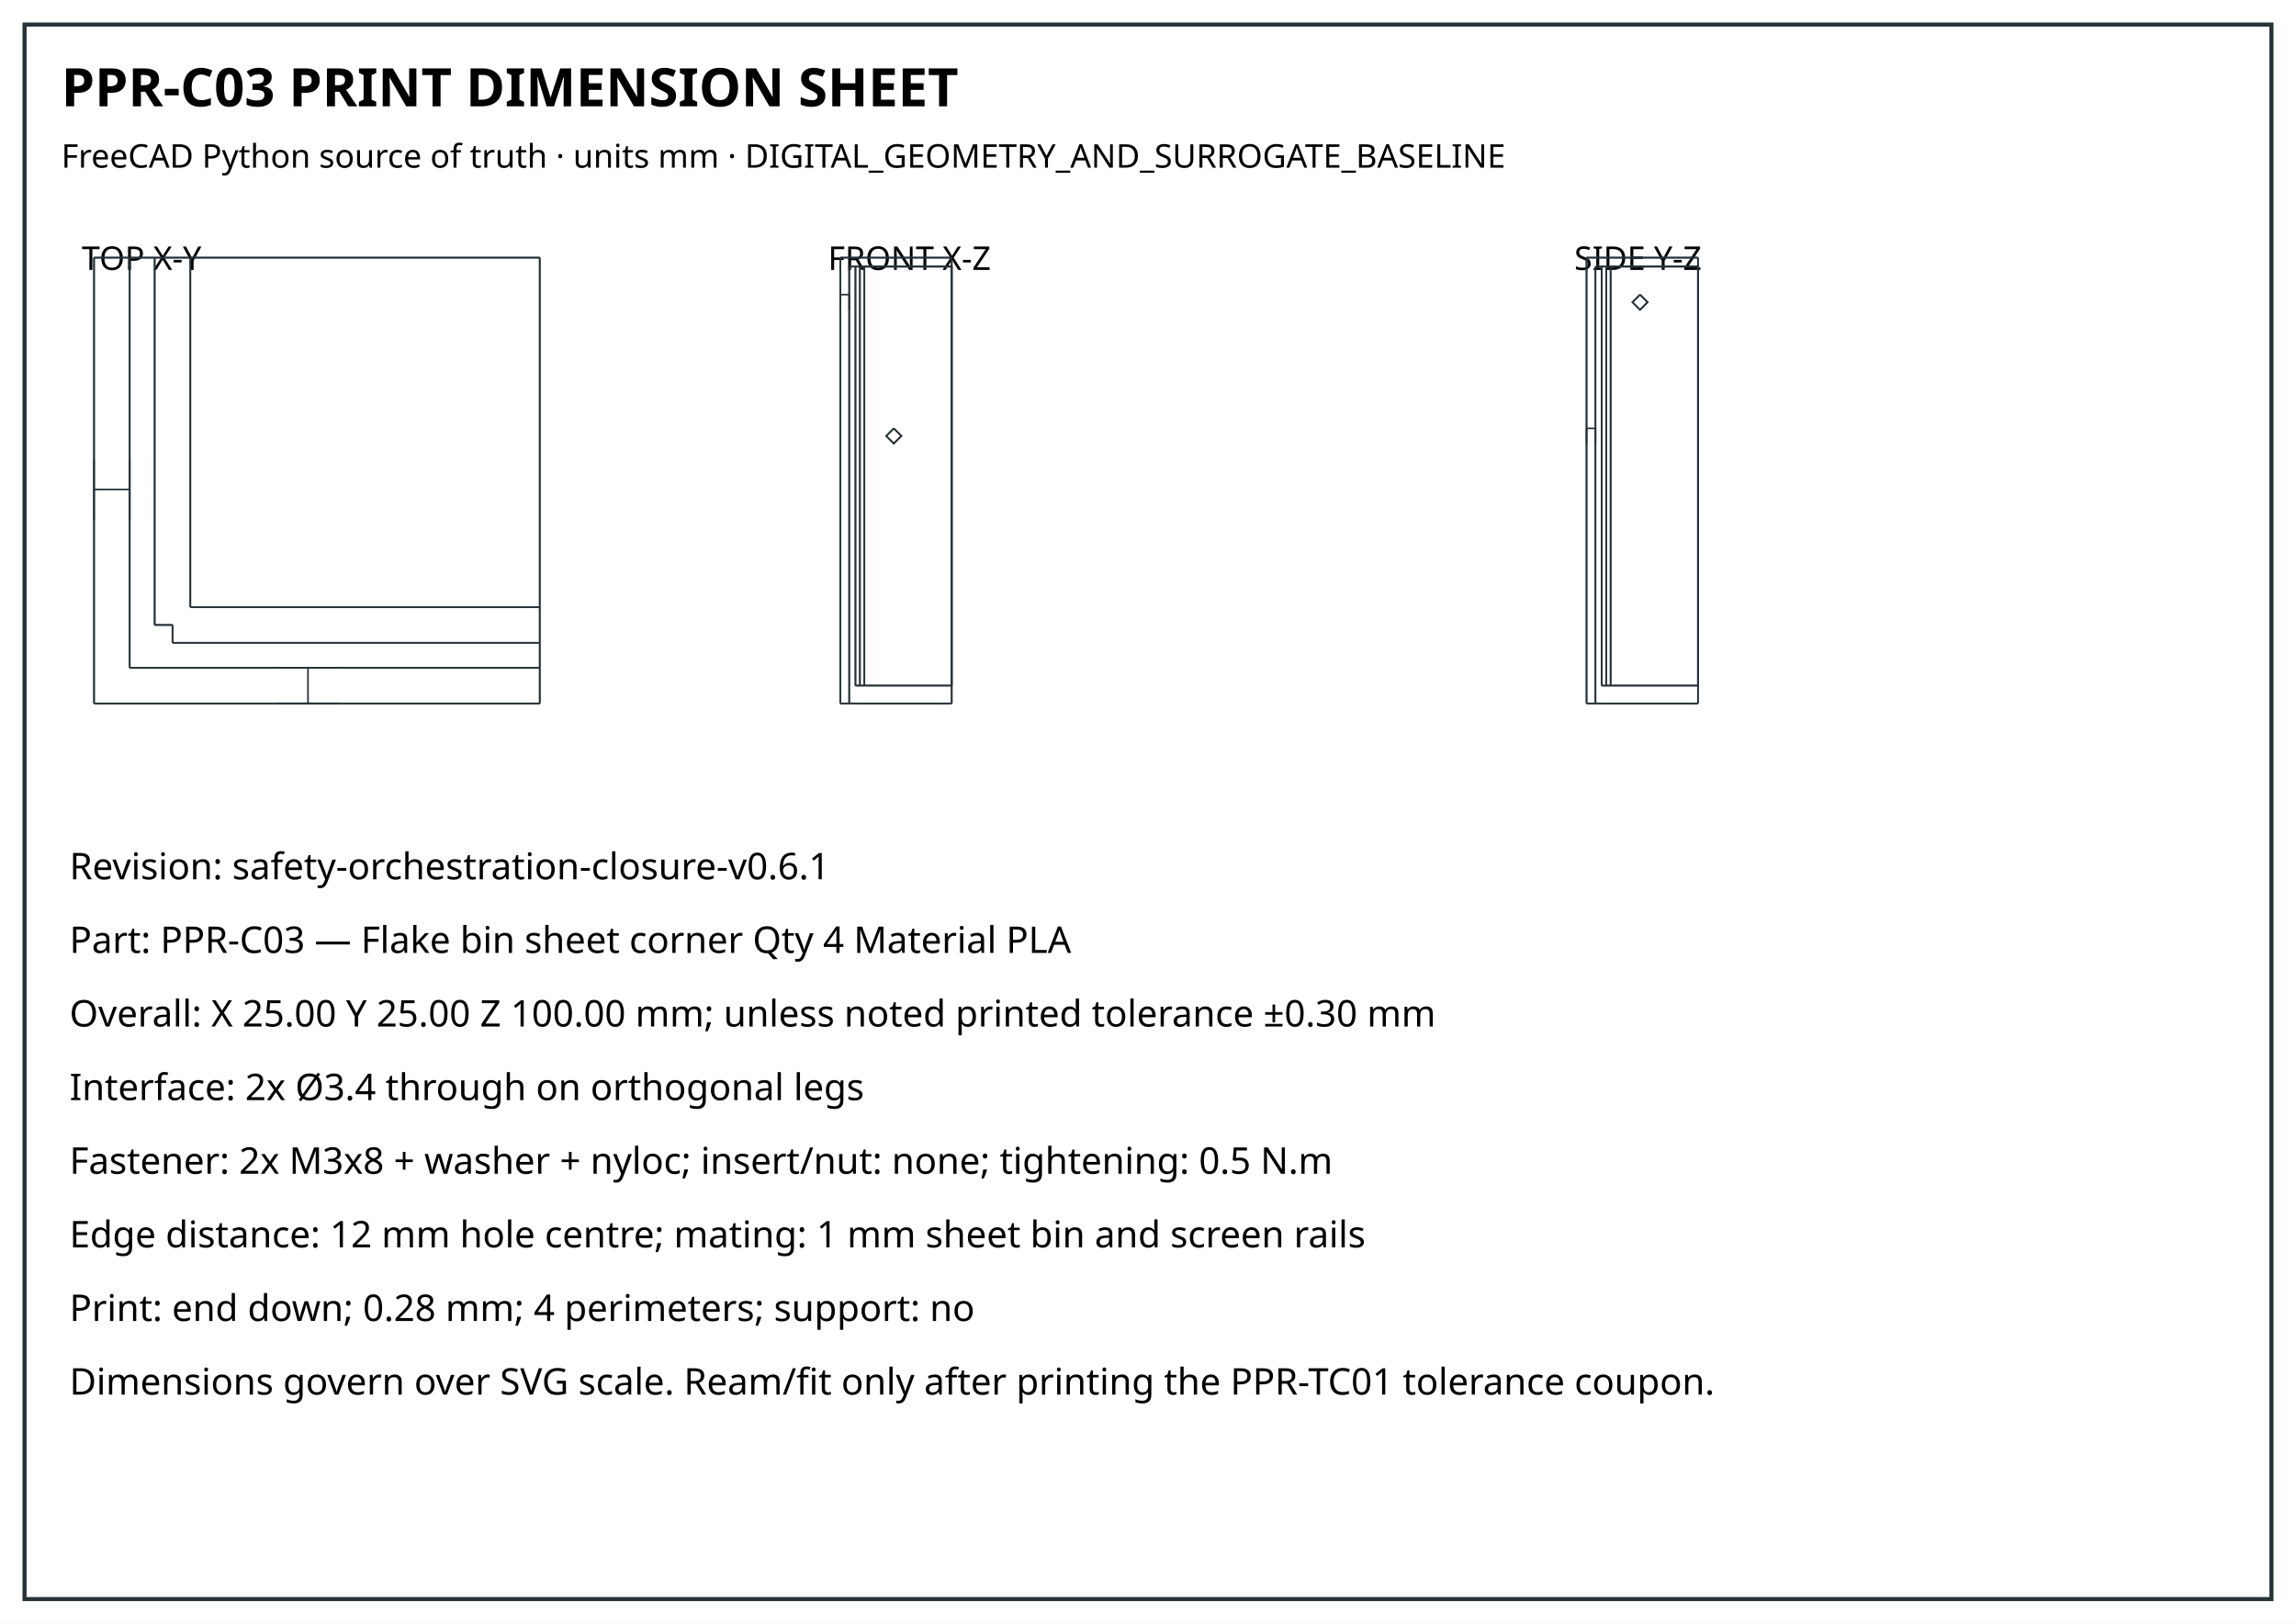
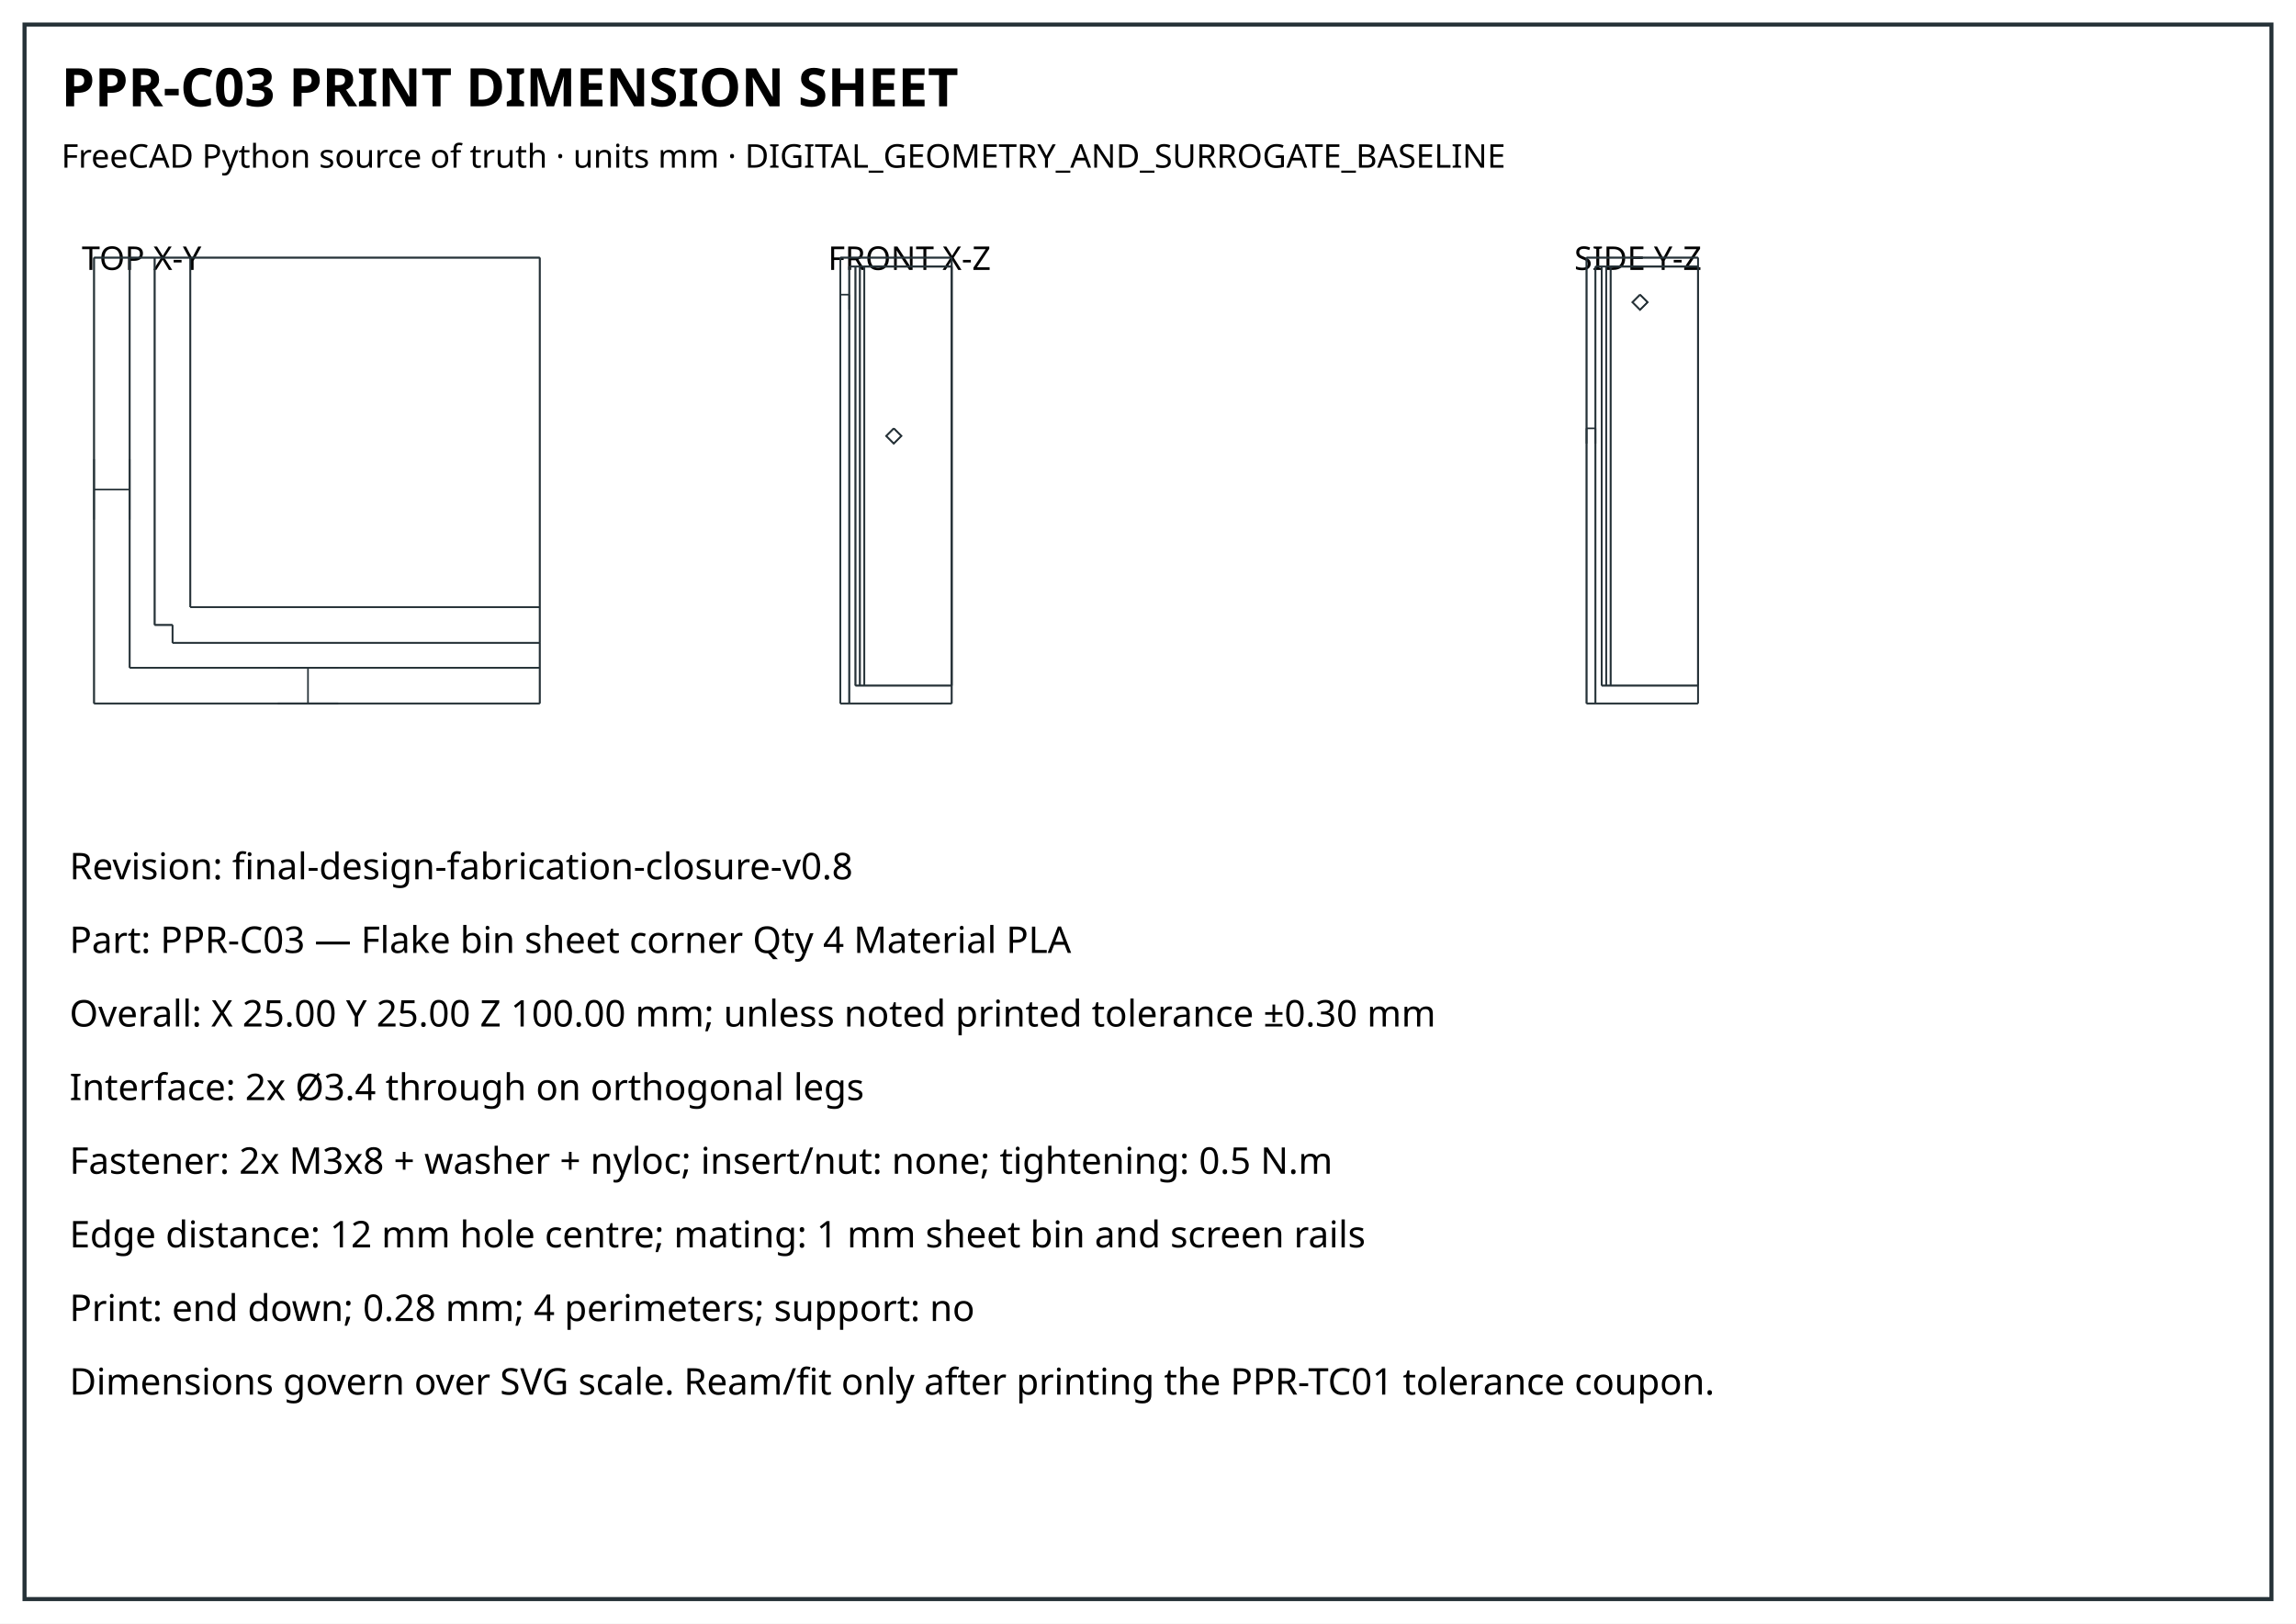
<svg xmlns="http://www.w3.org/2000/svg" width="1123" height="794" viewBox="0 0 1123 794">
  <rect width="1123" height="794" fill="white" />
  <rect x="12" y="12" width="1099" height="770" fill="none" stroke="#263238" stroke-width="2" />
  <text x="30" y="52" font-size="26" font-family="sans-serif" font-weight="bold">PPR-C03 PRINT DIMENSION SHEET</text>
  <text x="30" y="82" font-size="16" font-family="sans-serif">FreeCAD Python source of truth · units mm · DIGITAL_GEOMETRY_AND_SURROGATE_BASELINE</text>
  <g font-family="sans-serif">
    <text x="40" y="132" font-size="16">TOP X-Y</text>
    <polyline points="63.44,126.00 75.65,126.00" fill="none" stroke="#263238" stroke-width="0.8" />
    <polyline points="75.65,126.00 75.65,305.63" fill="none" stroke="#263238" stroke-width="0.8" />
    <polyline points="75.65,305.63 84.37,305.63" fill="none" stroke="#263238" stroke-width="0.8" />
    <polyline points="84.37,305.63 84.37,314.35" fill="none" stroke="#263238" stroke-width="0.8" />
    <polyline points="84.37,314.35 264.00,314.35" fill="none" stroke="#263238" stroke-width="0.8" />
    <polyline points="264.00,326.56 264.00,314.35" fill="none" stroke="#263238" stroke-width="0.8" />
    <polyline points="63.44,326.56 264.00,326.56" fill="none" stroke="#263238" stroke-width="0.8" />
    <polyline points="63.44,126.00 63.44,326.56" fill="none" stroke="#263238" stroke-width="0.8" />
    <polyline points="63.44,126.00 63.44,126.00" fill="none" stroke="#263238" stroke-width="0.8" />
    <polyline points="46.00,126.00 63.44,126.00" fill="none" stroke="#263238" stroke-width="0.8" />
    <polyline points="46.00,126.00 46.00,126.00" fill="none" stroke="#263238" stroke-width="0.8" />
    <polyline points="46.00,126.00 264.00,126.00" fill="none" stroke="#263238" stroke-width="0.8" />
    <polyline points="264.00,126.00 264.00,126.00" fill="none" stroke="#263238" stroke-width="0.8" />
    <polyline points="93.09,126.00 264.00,126.00" fill="none" stroke="#263238" stroke-width="0.8" />
    <polyline points="93.09,126.00 93.09,126.00" fill="none" stroke="#263238" stroke-width="0.8" />
    <polyline points="75.65,126.00 93.09,126.00" fill="none" stroke="#263238" stroke-width="0.8" />
    <polyline points="75.65,126.00 75.65,126.00" fill="none" stroke="#263238" stroke-width="0.8" />
    <polyline points="75.65,305.63 75.65,305.63" fill="none" stroke="#263238" stroke-width="0.8" />
    <polyline points="75.65,305.63 75.65,126.00" fill="none" stroke="#263238" stroke-width="0.8" />
    <polyline points="75.65,305.63 84.37,305.63" fill="none" stroke="#263238" stroke-width="0.8" />
    <polyline points="84.37,305.63 84.37,305.63" fill="none" stroke="#263238" stroke-width="0.8" />
    <polyline points="84.37,314.35 84.37,305.63" fill="none" stroke="#263238" stroke-width="0.8" />
    <polyline points="84.37,314.35 84.37,314.35" fill="none" stroke="#263238" stroke-width="0.8" />
    <polyline points="264.00,314.35 264.00,314.35" fill="none" stroke="#263238" stroke-width="0.8" />
    <polyline points="84.37,314.35 264.00,314.35" fill="none" stroke="#263238" stroke-width="0.8" />
    <polyline points="264.00,344.00 264.00,126.00" fill="none" stroke="#263238" stroke-width="0.8" />
    <polyline points="264.00,344.00 264.00,344.00" fill="none" stroke="#263238" stroke-width="0.8" />
    <polyline points="264.00,344.00 264.00,326.56" fill="none" stroke="#263238" stroke-width="0.8" />
    <polyline points="264.00,326.56 264.00,326.56" fill="none" stroke="#263238" stroke-width="0.8" />
    <polyline points="264.00,314.35 264.00,296.91" fill="none" stroke="#263238" stroke-width="0.8" />
    <polyline points="264.00,296.91 264.00,296.91" fill="none" stroke="#263238" stroke-width="0.8" />
    <polyline points="264.00,296.91 264.00,126.00" fill="none" stroke="#263238" stroke-width="0.8" />
    <polyline points="63.44,326.56 264.00,326.56" fill="none" stroke="#263238" stroke-width="0.8" />
    <polyline points="63.44,326.56 63.44,326.56" fill="none" stroke="#263238" stroke-width="0.8" />
    <polyline points="150.64,326.56 165.46,326.56 150.64,326.56 135.82,326.56 150.64,326.56" fill="none" stroke="#263238" stroke-width="0.8" />
    <polyline points="63.44,326.56 63.44,126.00" fill="none" stroke="#263238" stroke-width="0.8" />
    <polyline points="63.44,239.36 63.44,254.18 63.44,239.36 63.44,224.54 63.44,239.36" fill="none" stroke="#263238" stroke-width="0.8" />
    <polyline points="46.00,344.00 264.00,344.00" fill="none" stroke="#263238" stroke-width="0.8" />
    <polyline points="46.00,344.00 46.00,126.00" fill="none" stroke="#263238" stroke-width="0.8" />
    <polyline points="46.00,344.00 46.00,126.00" fill="none" stroke="#263238" stroke-width="0.8" />
    <polyline points="46.00,344.00 46.00,344.00" fill="none" stroke="#263238" stroke-width="0.8" />
    <polyline points="46.00,239.36 46.00,254.18 46.00,239.36 46.00,224.54 46.00,239.36" fill="none" stroke="#263238" stroke-width="0.8" />
    <polyline points="46.00,344.00 264.00,344.00" fill="none" stroke="#263238" stroke-width="0.8" />
    <polyline points="93.09,296.91 264.00,296.91" fill="none" stroke="#263238" stroke-width="0.8" />
    <polyline points="93.09,126.00 93.09,296.91" fill="none" stroke="#263238" stroke-width="0.8" />
    <polyline points="93.09,296.91 93.09,126.00" fill="none" stroke="#263238" stroke-width="0.8" />
    <polyline points="93.09,296.91 93.09,296.91" fill="none" stroke="#263238" stroke-width="0.8" />
    <polyline points="93.09,296.91 264.00,296.91" fill="none" stroke="#263238" stroke-width="0.8" />
    <polyline points="150.64,344.00 165.46,344.00 150.64,344.00 135.82,344.00 150.64,344.00" fill="none" stroke="#263238" stroke-width="0.8" />
    <polyline points="150.64,344.00 150.64,326.56" fill="none" stroke="#263238" stroke-width="0.8" />
    <polyline points="46.00,239.36 63.44,239.36" fill="none" stroke="#263238" stroke-width="0.8" />
    <text x="405" y="132" font-size="16">FRONT X-Z</text>
    <polyline points="415.36,130.36 418.41,130.36" fill="none" stroke="#263238" stroke-width="0.8" />
    <polyline points="418.41,130.36 418.41,130.36" fill="none" stroke="#263238" stroke-width="0.8" />
    <polyline points="418.41,130.36 420.59,130.36" fill="none" stroke="#263238" stroke-width="0.8" />
    <polyline points="420.59,130.36 420.59,130.36" fill="none" stroke="#263238" stroke-width="0.8" />
    <polyline points="420.59,130.36 465.50,130.36" fill="none" stroke="#263238" stroke-width="0.8" />
    <polyline points="465.50,130.36 465.50,130.36" fill="none" stroke="#263238" stroke-width="0.8" />
    <polyline points="415.36,130.36 465.50,130.36" fill="none" stroke="#263238" stroke-width="0.8" />
    <polyline points="415.36,130.36 415.36,130.36" fill="none" stroke="#263238" stroke-width="0.8" />
    <polyline points="415.36,344.00 415.36,130.36" fill="none" stroke="#263238" stroke-width="0.8" />
    <polyline points="411.00,344.00 415.36,344.00" fill="none" stroke="#263238" stroke-width="0.8" />
    <polyline points="411.00,344.00 411.00,126.00" fill="none" stroke="#263238" stroke-width="0.8" />
    <polyline points="411.00,126.00 465.50,126.00" fill="none" stroke="#263238" stroke-width="0.8" />
    <polyline points="465.50,130.36 465.50,126.00" fill="none" stroke="#263238" stroke-width="0.8" />
    <polyline points="422.77,130.36 465.50,130.36" fill="none" stroke="#263238" stroke-width="0.8" />
    <polyline points="422.77,335.28 422.77,130.36" fill="none" stroke="#263238" stroke-width="0.8" />
    <polyline points="418.41,335.28 422.77,335.28" fill="none" stroke="#263238" stroke-width="0.8" />
    <polyline points="418.41,335.28 418.41,130.36" fill="none" stroke="#263238" stroke-width="0.8" />
    <polyline points="418.41,335.28 418.41,130.36" fill="none" stroke="#263238" stroke-width="0.8" />
    <polyline points="418.41,335.28 418.41,335.28" fill="none" stroke="#263238" stroke-width="0.8" />
    <polyline points="418.41,335.28 420.59,335.28" fill="none" stroke="#263238" stroke-width="0.8" />
    <polyline points="420.59,335.28 420.59,130.36" fill="none" stroke="#263238" stroke-width="0.8" />
    <polyline points="420.59,335.28 420.59,335.28" fill="none" stroke="#263238" stroke-width="0.8" />
    <polyline points="420.59,335.28 420.59,130.36" fill="none" stroke="#263238" stroke-width="0.8" />
    <polyline points="465.50,335.28 465.50,130.36" fill="none" stroke="#263238" stroke-width="0.8" />
    <polyline points="420.59,335.28 465.50,335.28" fill="none" stroke="#263238" stroke-width="0.8" />
    <polyline points="465.50,126.00 465.50,126.00" fill="none" stroke="#263238" stroke-width="0.8" />
    <polyline points="465.50,344.00 465.50,126.00" fill="none" stroke="#263238" stroke-width="0.8" />
    <polyline points="465.50,344.00 465.50,344.00" fill="none" stroke="#263238" stroke-width="0.8" />
    <polyline points="465.50,344.00 465.50,130.36" fill="none" stroke="#263238" stroke-width="0.8" />
    <polyline points="465.50,335.28 465.50,335.28" fill="none" stroke="#263238" stroke-width="0.8" />
    <polyline points="465.50,335.28 465.50,130.36" fill="none" stroke="#263238" stroke-width="0.8" />
    <polyline points="465.50,130.36 465.50,130.36" fill="none" stroke="#263238" stroke-width="0.8" />
    <polyline points="415.36,344.00 465.50,344.00" fill="none" stroke="#263238" stroke-width="0.8" />
    <polyline points="415.36,130.36 415.36,344.00" fill="none" stroke="#263238" stroke-width="0.8" />
    <polyline points="437.16,209.49 440.87,213.20 437.16,216.91 433.45,213.20 437.16,209.49" fill="none" stroke="#263238" stroke-width="0.8" />
    <polyline points="415.36,344.00 415.36,344.00" fill="none" stroke="#263238" stroke-width="0.8" />
    <polyline points="415.36,144.09 415.36,147.80 415.36,151.51 415.36,147.80 415.36,144.09" fill="none" stroke="#263238" stroke-width="0.8" />
    <polyline points="411.00,344.00 465.50,344.00" fill="none" stroke="#263238" stroke-width="0.8" />
    <polyline points="411.00,344.00 411.00,344.00" fill="none" stroke="#263238" stroke-width="0.8" />
    <polyline points="411.00,126.00 411.00,126.00" fill="none" stroke="#263238" stroke-width="0.8" />
    <polyline points="411.00,344.00 411.00,126.00" fill="none" stroke="#263238" stroke-width="0.8" />
    <polyline points="411.00,144.09 411.00,147.80 411.00,151.51 411.00,147.80 411.00,144.09" fill="none" stroke="#263238" stroke-width="0.8" />
    <polyline points="411.00,126.00 465.50,126.00" fill="none" stroke="#263238" stroke-width="0.8" />
    <polyline points="422.77,130.36 465.50,130.36" fill="none" stroke="#263238" stroke-width="0.8" />
    <polyline points="422.77,130.36 422.77,130.36" fill="none" stroke="#263238" stroke-width="0.8" />
    <polyline points="422.77,335.28 422.77,335.28" fill="none" stroke="#263238" stroke-width="0.8" />
    <polyline points="422.77,130.36 422.77,335.28" fill="none" stroke="#263238" stroke-width="0.8" />
    <polyline points="422.77,335.28 465.50,335.28" fill="none" stroke="#263238" stroke-width="0.8" />
    <polyline points="437.16,209.49 440.87,213.20 437.16,216.91 433.45,213.20 437.16,209.49" fill="none" stroke="#263238" stroke-width="0.8" />
    <polyline points="437.16,209.49 437.16,209.49" fill="none" stroke="#263238" stroke-width="0.8" />
    <polyline points="411.00,144.09 415.36,144.09" fill="none" stroke="#263238" stroke-width="0.8" />
    <text x="770" y="132" font-size="16">SIDE Y-Z</text>
    <polyline points="830.50,130.36 830.50,130.36" fill="none" stroke="#263238" stroke-width="0.8" />
    <polyline points="830.50,130.36 785.59,130.36" fill="none" stroke="#263238" stroke-width="0.8" />
    <polyline points="785.59,130.36 785.59,130.36" fill="none" stroke="#263238" stroke-width="0.8" />
    <polyline points="785.59,130.36 783.41,130.36" fill="none" stroke="#263238" stroke-width="0.8" />
    <polyline points="783.41,130.36 783.41,130.36" fill="none" stroke="#263238" stroke-width="0.8" />
    <polyline points="780.36,130.36 783.41,130.36" fill="none" stroke="#263238" stroke-width="0.8" />
    <polyline points="780.36,130.36 780.36,130.36" fill="none" stroke="#263238" stroke-width="0.8" />
    <polyline points="830.50,130.36 780.36,130.36" fill="none" stroke="#263238" stroke-width="0.8" />
    <polyline points="830.50,344.00 830.50,130.36" fill="none" stroke="#263238" stroke-width="0.8" />
    <polyline points="830.50,344.00 830.50,344.00" fill="none" stroke="#263238" stroke-width="0.8" />
    <polyline points="830.50,344.00 830.50,126.00" fill="none" stroke="#263238" stroke-width="0.8" />
    <polyline points="830.50,126.00 830.50,126.00" fill="none" stroke="#263238" stroke-width="0.8" />
    <polyline points="830.50,130.36 830.50,126.00" fill="none" stroke="#263238" stroke-width="0.8" />
    <polyline points="830.50,130.36 830.50,130.36" fill="none" stroke="#263238" stroke-width="0.8" />
    <polyline points="830.50,335.28 830.50,130.36" fill="none" stroke="#263238" stroke-width="0.8" />
    <polyline points="830.50,335.28 830.50,335.28" fill="none" stroke="#263238" stroke-width="0.8" />
    <polyline points="830.50,335.28 830.50,130.36" fill="none" stroke="#263238" stroke-width="0.8" />
    <polyline points="785.59,335.28 785.59,130.36" fill="none" stroke="#263238" stroke-width="0.8" />
    <polyline points="785.59,335.28 830.50,335.28" fill="none" stroke="#263238" stroke-width="0.8" />
    <polyline points="785.59,335.28 785.59,335.28" fill="none" stroke="#263238" stroke-width="0.8" />
    <polyline points="785.59,335.28 785.59,130.36" fill="none" stroke="#263238" stroke-width="0.8" />
    <polyline points="783.41,335.28 785.59,335.28" fill="none" stroke="#263238" stroke-width="0.8" />
    <polyline points="783.41,335.28 783.41,130.36" fill="none" stroke="#263238" stroke-width="0.8" />
    <polyline points="783.41,335.28 783.41,130.36" fill="none" stroke="#263238" stroke-width="0.8" />
    <polyline points="783.41,335.28 783.41,335.28" fill="none" stroke="#263238" stroke-width="0.8" />
    <polyline points="776.00,126.00 830.50,126.00" fill="none" stroke="#263238" stroke-width="0.8" />
    <polyline points="776.00,344.00 776.00,126.00" fill="none" stroke="#263238" stroke-width="0.8" />
    <polyline points="776.00,344.00 780.36,344.00" fill="none" stroke="#263238" stroke-width="0.8" />
    <polyline points="780.36,344.00 780.36,130.36" fill="none" stroke="#263238" stroke-width="0.8" />
    <polyline points="783.41,335.28 787.77,335.28" fill="none" stroke="#263238" stroke-width="0.8" />
    <polyline points="787.77,335.28 787.77,130.36" fill="none" stroke="#263238" stroke-width="0.8" />
    <polyline points="787.77,130.36 830.50,130.36" fill="none" stroke="#263238" stroke-width="0.8" />
    <polyline points="780.36,344.00 780.36,344.00" fill="none" stroke="#263238" stroke-width="0.8" />
    <polyline points="780.36,130.36 780.36,344.00" fill="none" stroke="#263238" stroke-width="0.8" />
    <polyline points="780.36,209.49 780.36,213.20 780.36,216.91 780.36,213.20 780.36,209.49" fill="none" stroke="#263238" stroke-width="0.8" />
    <polyline points="780.36,344.00 830.50,344.00" fill="none" stroke="#263238" stroke-width="0.8" />
    <polyline points="802.16,144.09 798.45,147.80 802.16,151.51 805.87,147.80 802.16,144.09" fill="none" stroke="#263238" stroke-width="0.8" />
    <polyline points="776.00,344.00 776.00,344.00" fill="none" stroke="#263238" stroke-width="0.8" />
    <polyline points="776.00,344.00 830.50,344.00" fill="none" stroke="#263238" stroke-width="0.8" />
    <polyline points="776.00,126.00 830.50,126.00" fill="none" stroke="#263238" stroke-width="0.8" />
    <polyline points="776.00,344.00 776.00,126.00" fill="none" stroke="#263238" stroke-width="0.8" />
    <polyline points="802.16,144.09 798.45,147.80 802.16,151.51 805.87,147.80 802.16,144.09" fill="none" stroke="#263238" stroke-width="0.8" />
    <polyline points="776.00,126.00 776.00,126.00" fill="none" stroke="#263238" stroke-width="0.8" />
    <polyline points="787.77,130.36 787.77,130.36" fill="none" stroke="#263238" stroke-width="0.8" />
    <polyline points="830.50,130.36 787.77,130.36" fill="none" stroke="#263238" stroke-width="0.8" />
    <polyline points="787.77,335.28 830.50,335.28" fill="none" stroke="#263238" stroke-width="0.8" />
    <polyline points="787.77,130.36 787.77,335.28" fill="none" stroke="#263238" stroke-width="0.8" />
    <polyline points="787.77,335.28 787.77,335.28" fill="none" stroke="#263238" stroke-width="0.8" />
    <polyline points="776.00,209.49 776.00,213.20 776.00,216.91 776.00,213.20 776.00,209.49" fill="none" stroke="#263238" stroke-width="0.8" />
    <polyline points="776.00,209.49 780.36,209.49" fill="none" stroke="#263238" stroke-width="0.8" />
    <polyline points="802.16,144.09 802.16,144.09" fill="none" stroke="#263238" stroke-width="0.8" />
-     <text x="34" y="430" font-size="18">Revision: safety-orchestration-closure-v0.6.1</text>
+     <text x="34" y="430" font-size="18">Revision: final-design-fabrication-closure-v0.8</text>
    <text x="34" y="466" font-size="18">Part: PPR-C03 — Flake bin sheet corner  Qty 4  Material PLA</text>
    <text x="34" y="502" font-size="18">Overall: X 25.00  Y 25.00  Z 100.00 mm; unless noted printed tolerance ±0.30 mm</text>
    <text x="34" y="538" font-size="18">Interface: 2x Ø3.4 through on orthogonal legs</text>
    <text x="34" y="574" font-size="18">Fastener: 2x M3x8 + washer + nyloc; insert/nut: none; tightening: 0.5 N.m</text>
    <text x="34" y="610" font-size="18">Edge distance: 12 mm hole centre; mating: 1 mm sheet bin and screen rails</text>
    <text x="34" y="646" font-size="18">Print: end down; 0.28 mm; 4 perimeters; support: no</text>
    <text x="34" y="682" font-size="18">Dimensions govern over SVG scale. Ream/fit only after printing the PPR-TC01 tolerance coupon.</text>
  </g>
</svg>
